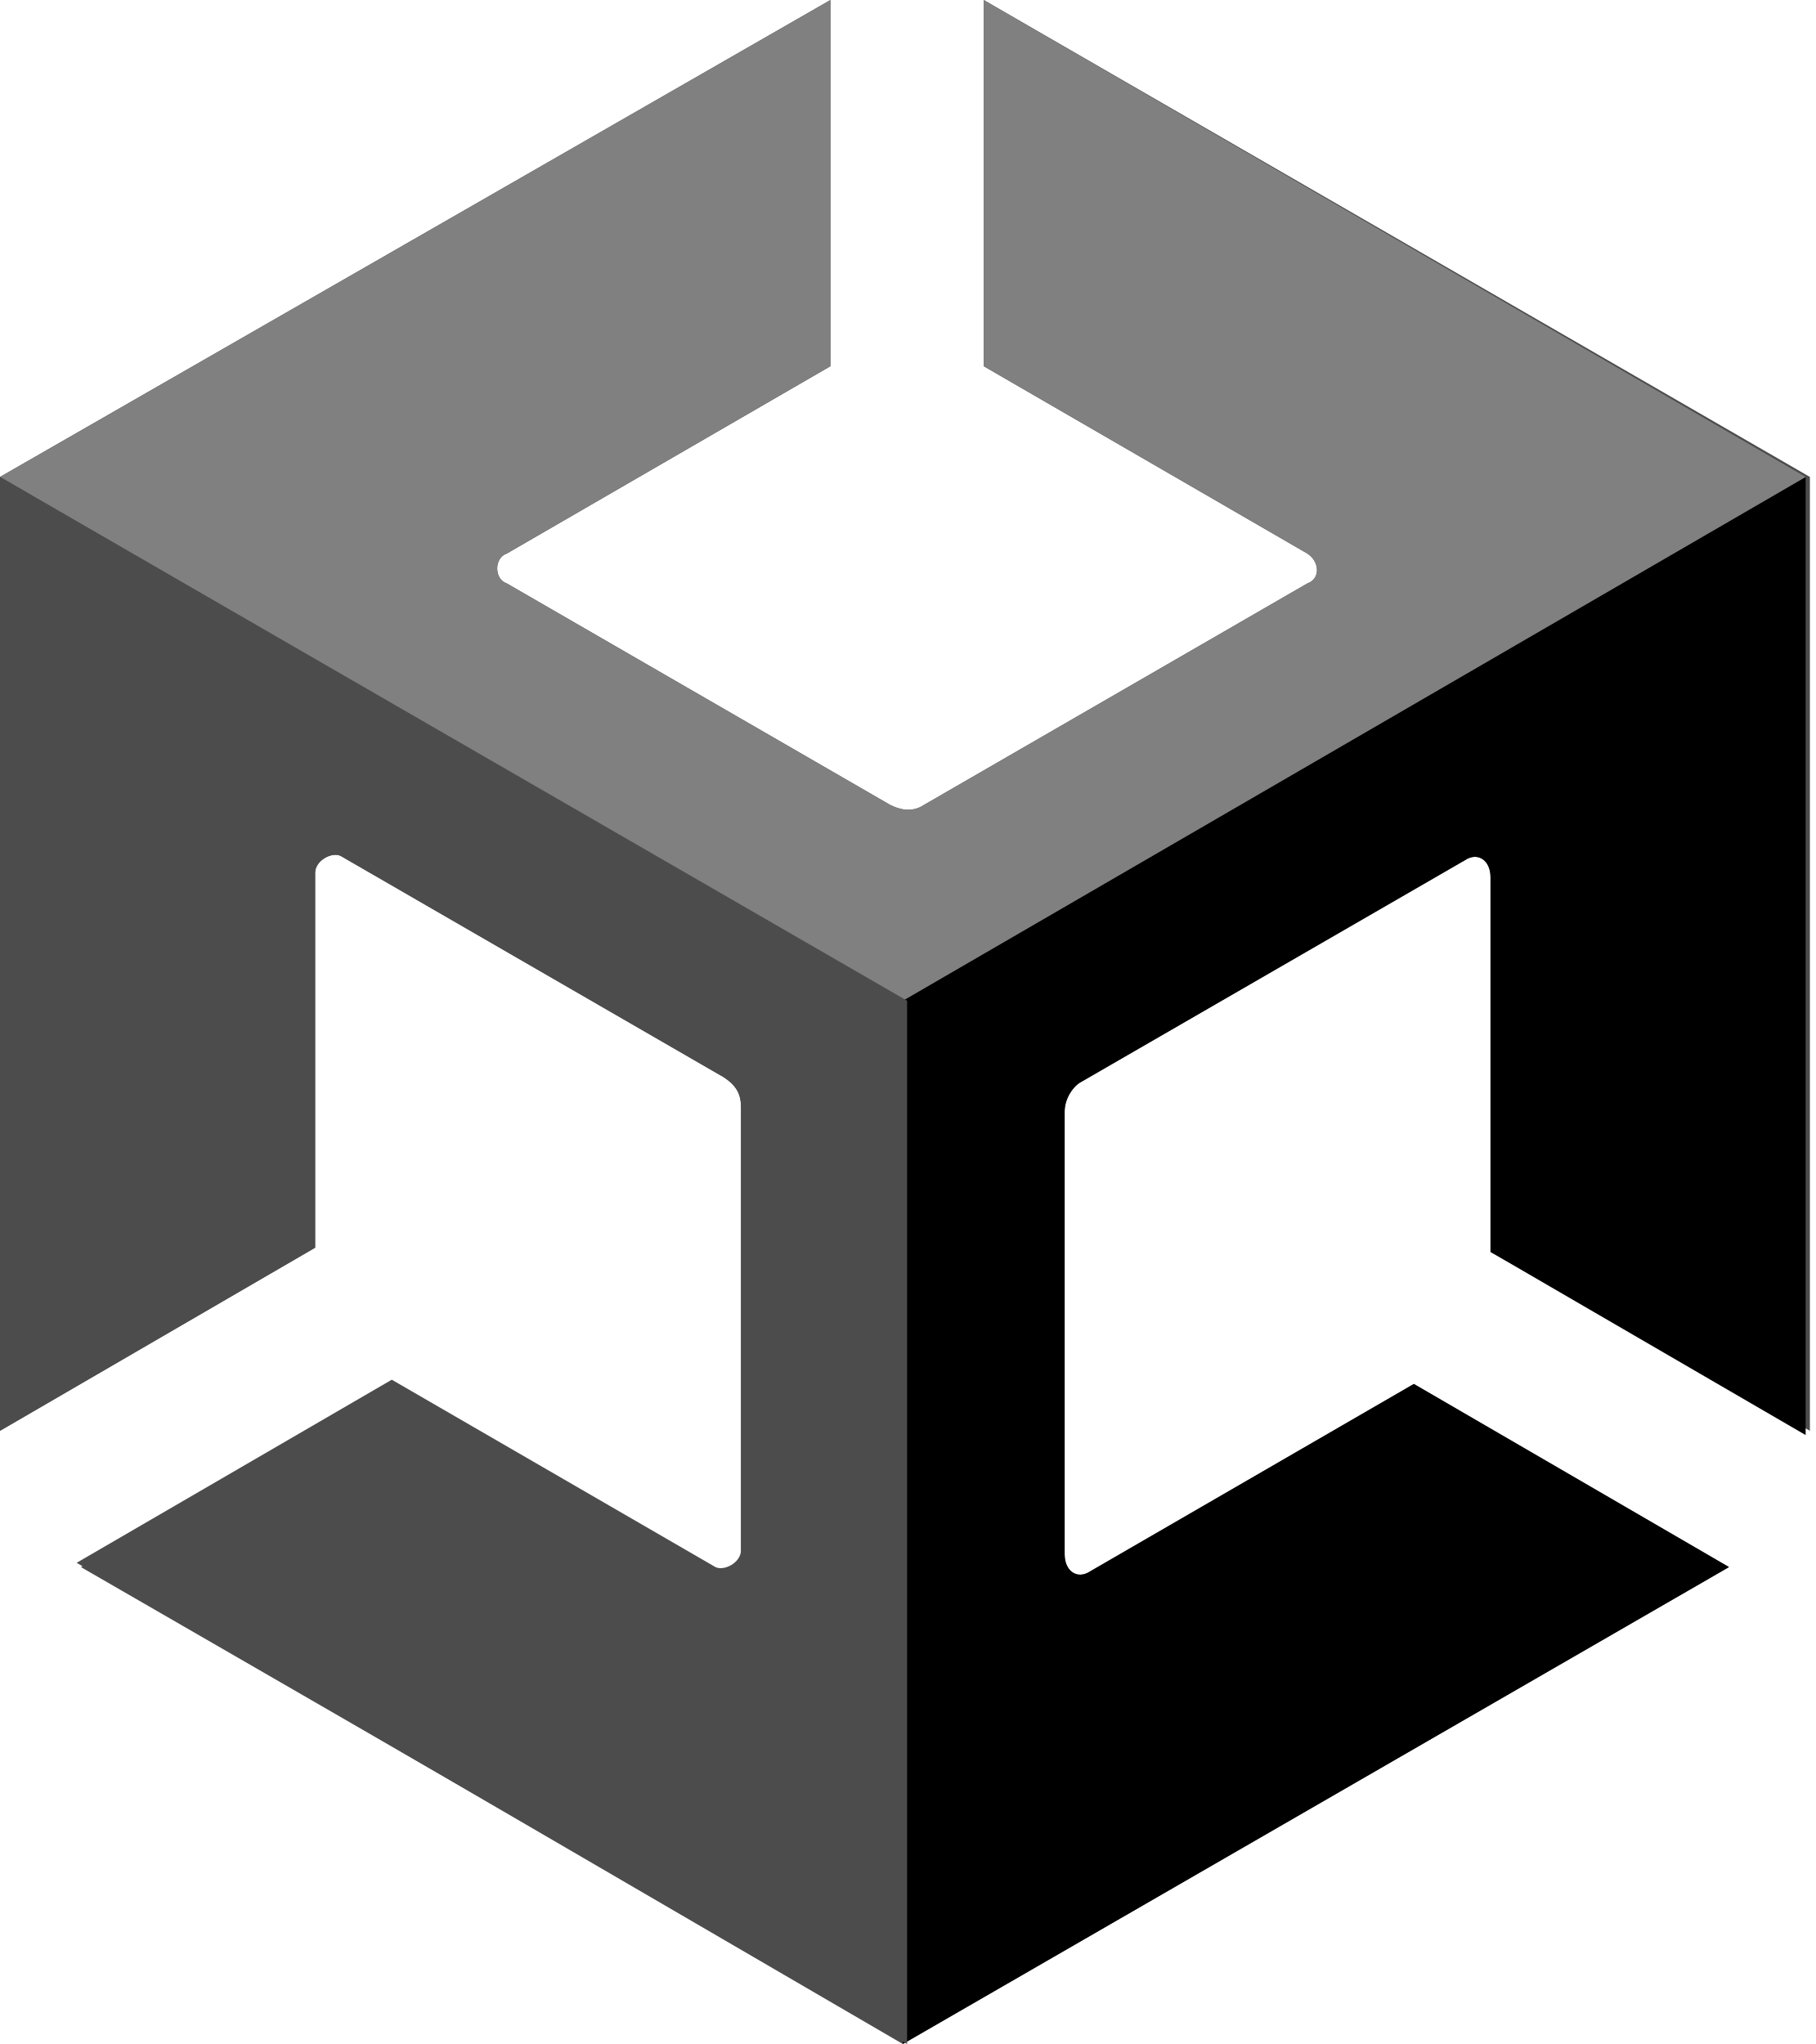
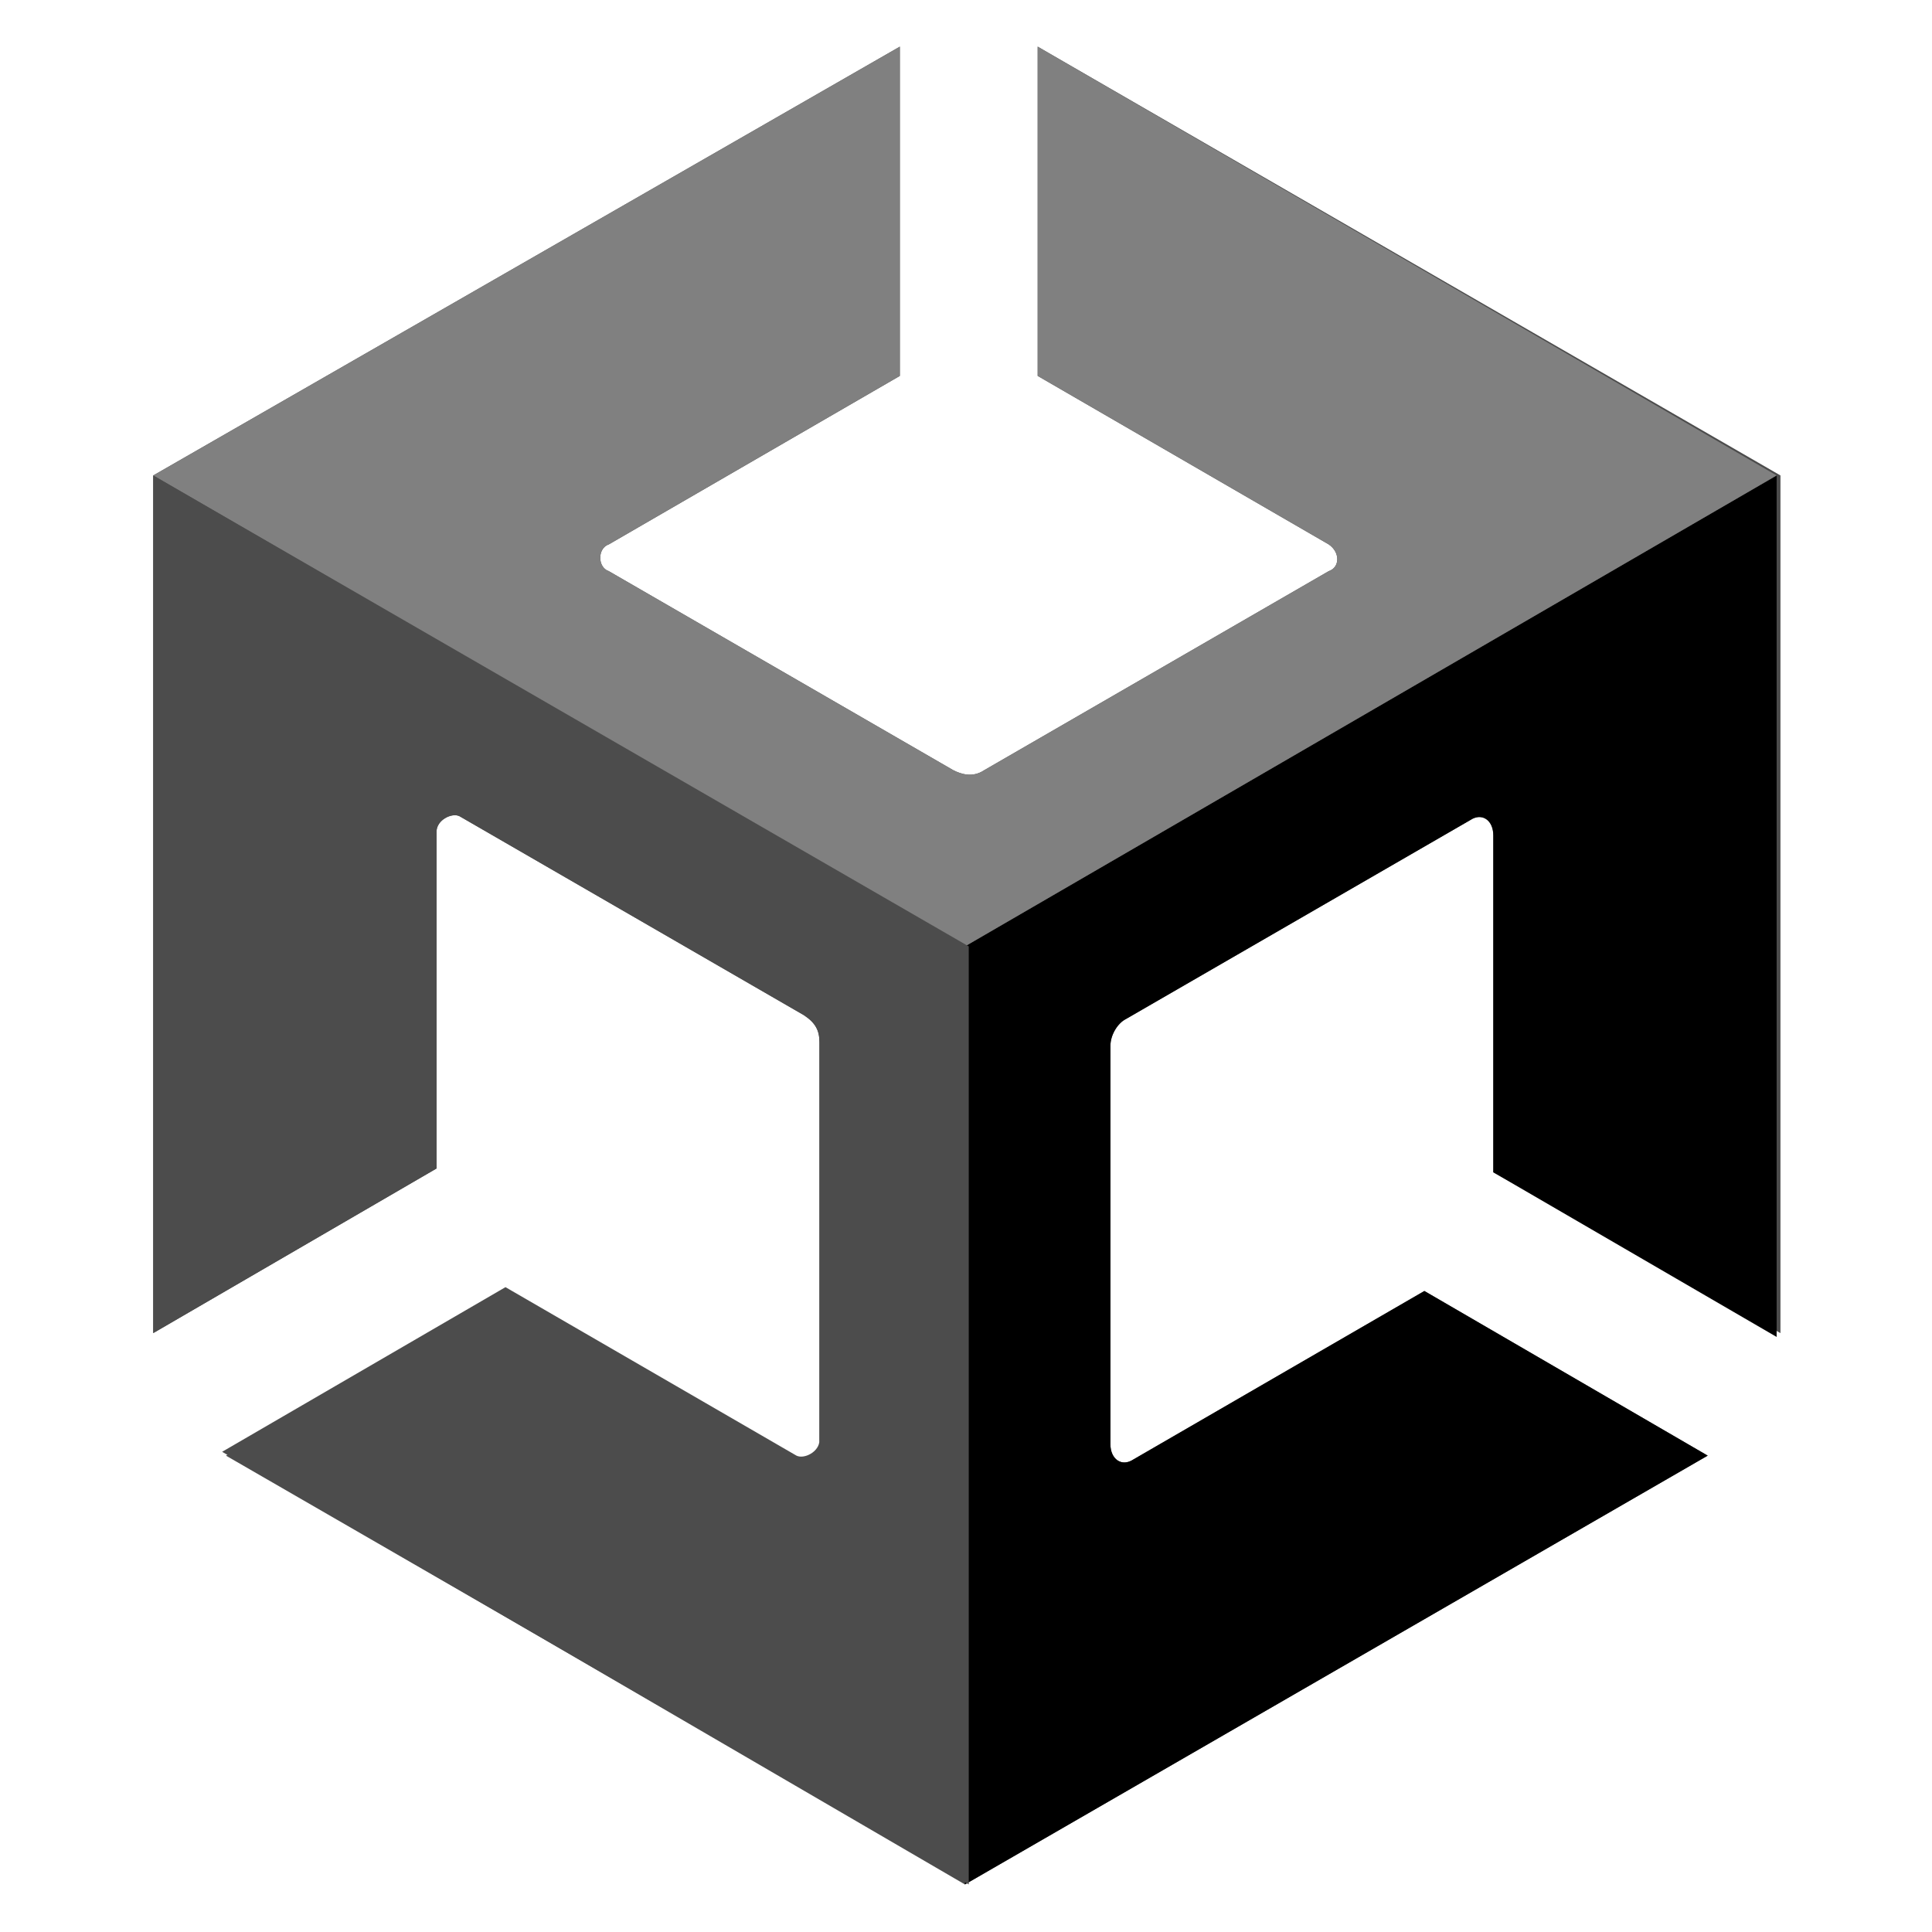
- <svg xmlns="http://www.w3.org/2000/svg" xml:space="preserve" viewBox="0 0 490 551.724" y="0" x="0" id="Logo" version="1.1" style="max-height: 500px" width="490" height="551.724">
+ <svg xmlns="http://www.w3.org/2000/svg" xml:space="preserve" viewBox="-46 -14 580 580" y="0" x="0" id="Logo" version="1.1" style="max-height: 550px" width="552" height="552">
  <defs id="defs17" />
  <style id="style2">.st0{fill:#4c4c4c}</style>
  <g id="g849">
-     <path style="stroke-width:11.494" id="path4" d="M 617.241,300 V 143.678 h 65.517 v 158.621 c 0,26.437 13.793,43.678 45.977,43.678 29.885,0 44.828,-18.391 44.828,-44.828 V 143.678 h 65.517 V 300 c 0,60.92 -36.782,97.701 -110.345,97.701 C 654.023,398.851 617.241,362.069 617.241,300 Z m 251.724,-96.552 h 58.621 v 26.437 h 1.149 c 13.793,-20.69 32.184,-31.034 58.621,-31.034 41.379,0 65.517,29.885 65.517,72.414 v 122.989 H 991.954 V 282.759 c 0,-19.54 -10.345,-33.333 -29.885,-33.333 -19.54,0 -33.333,17.241 -33.333,40.23 v 104.598 H 867.816 V 203.448 Z M 1083.908,128.736 h 60.92 v 49.425 h -60.92 z m 0,74.713 h 60.92 v 189.655 h -60.92 z m 108.046,140.23 v -90.805 h -25.287 v -49.425 h 25.287 v -59.77 h 58.621 v 59.77 h 34.483 v 49.425 h -34.483 v 78.161 c 0,14.943 8.046,18.391 20.69,18.391 h 13.793 v 43.678 c -5.747,1.149 -17.241,3.448 -33.333,3.448 -34.483,0 -59.77,-11.494 -59.77,-52.874 z m 131.035,65.517 h 20.69 c 17.241,0 25.287,-6.897 25.287,-19.54 0,-8.046 -3.448,-19.54 -11.494,-39.08 L 1301.149,204.598 h 63.218 l 25.287,80.46 c 5.747,18.391 11.494,43.678 11.494,43.678 h 1.149 c 0,0 5.747,-25.287 11.494,-43.678 l 25.287,-80.46 H 1500 l -65.517,191.954 c -14.943,44.828 -33.333,59.77 -71.264,59.77 h -39.081 z" />
    <path style="stroke-width:11.494" id="path6" d="M 488.506,386.207 V 128.736 L 265.517,0 v 98.851 l 87.356,50.575 c 3.448,2.299 3.448,6.897 0,8.046 l -103.448,59.77 c -3.448,2.299 -6.897,1.149 -9.195,0 L 136.782,157.471 c -3.448,-1.149 -3.448,-6.897 0,-8.046 L 224.138,98.851 V 0 L 0,128.736 v 257.471 -1.149 1.149 L 85.057,336.782 V 235.632 c 0,-3.448 4.598,-5.747 6.897,-4.598 L 195.402,290.805 c 3.448,2.299 4.598,4.598 4.598,8.046 V 418.391 c 0,3.448 -4.598,5.747 -6.897,4.598 L 105.747,372.414 20.69,421.839 243.678,551.724 466.667,422.989 381.609,373.563 294.253,424.138 c -3.448,2.299 -6.897,0 -6.897,-4.598 V 300 c 0,-3.448 2.299,-6.897 4.598,-8.046 L 395.402,232.184 c 3.448,-2.299 6.897,0 6.897,4.598 v 101.149 z" class="st0" />
    <path style="stroke-width:11.494" id="path8" d="M 243.678,551.724 466.667,422.989 381.609,373.563 294.253,424.138 c -3.448,2.299 -6.897,0 -6.897,-4.598 V 300 c 0,-3.448 2.299,-6.897 4.598,-8.046 L 395.402,232.184 c 3.448,-2.299 6.897,0 6.897,4.598 v 101.149 l 85.057,49.425 V 128.736 L 243.678,270.115 Z" />
    <path style="stroke-width:11.494" id="path10" fill="#808080" d="m 265.517,0 v 98.851 l 87.356,50.575 c 3.448,2.299 3.448,6.897 0,8.046 l -103.448,59.77 c -3.448,2.299 -6.897,1.149 -9.195,0 L 136.782,157.471 c -3.448,-1.149 -3.448,-6.897 0,-8.046 L 224.138,98.851 V 0 L 0,128.736 243.678,270.115 487.356,128.736 Z" />
    <path style="stroke-width:11.494" id="path12" d="M 194.253,424.138 106.897,373.563 21.839,422.989 244.828,551.724 V 270.115 L 0,128.736 v 257.471 -1.149 1.149 L 85.057,336.782 V 235.632 c 0,-3.448 4.598,-5.747 6.897,-4.598 L 195.402,290.805 c 3.448,2.299 4.598,4.598 4.598,8.046 V 418.391 c 1.149,4.598 -2.299,8.046 -5.747,5.747 z" class="st0" />
  </g>
</svg>
